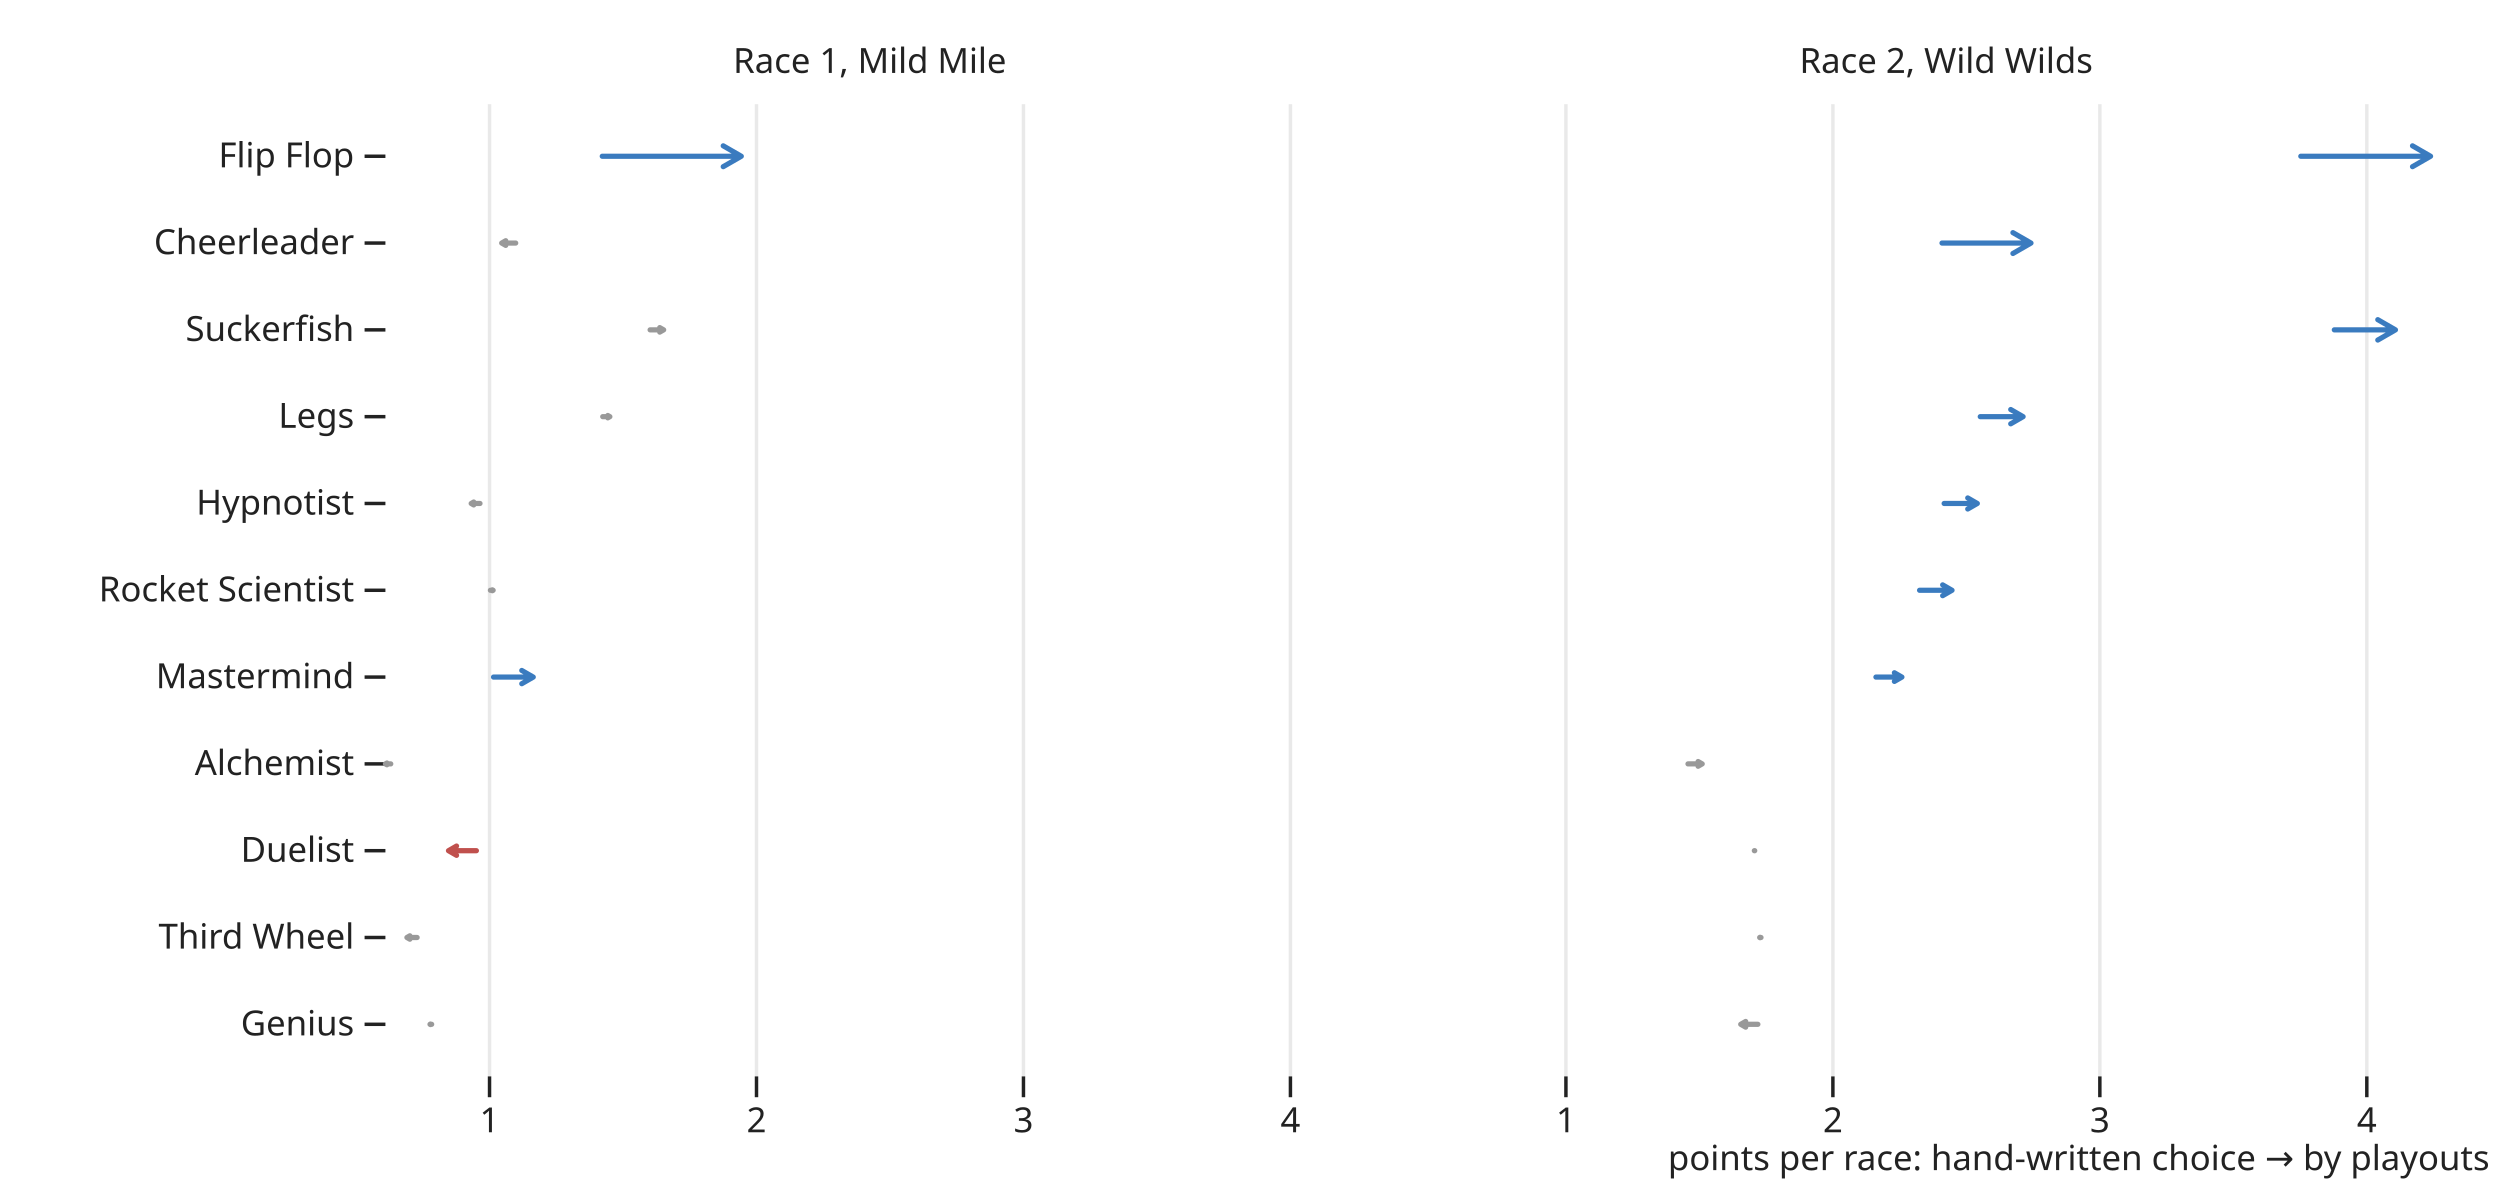
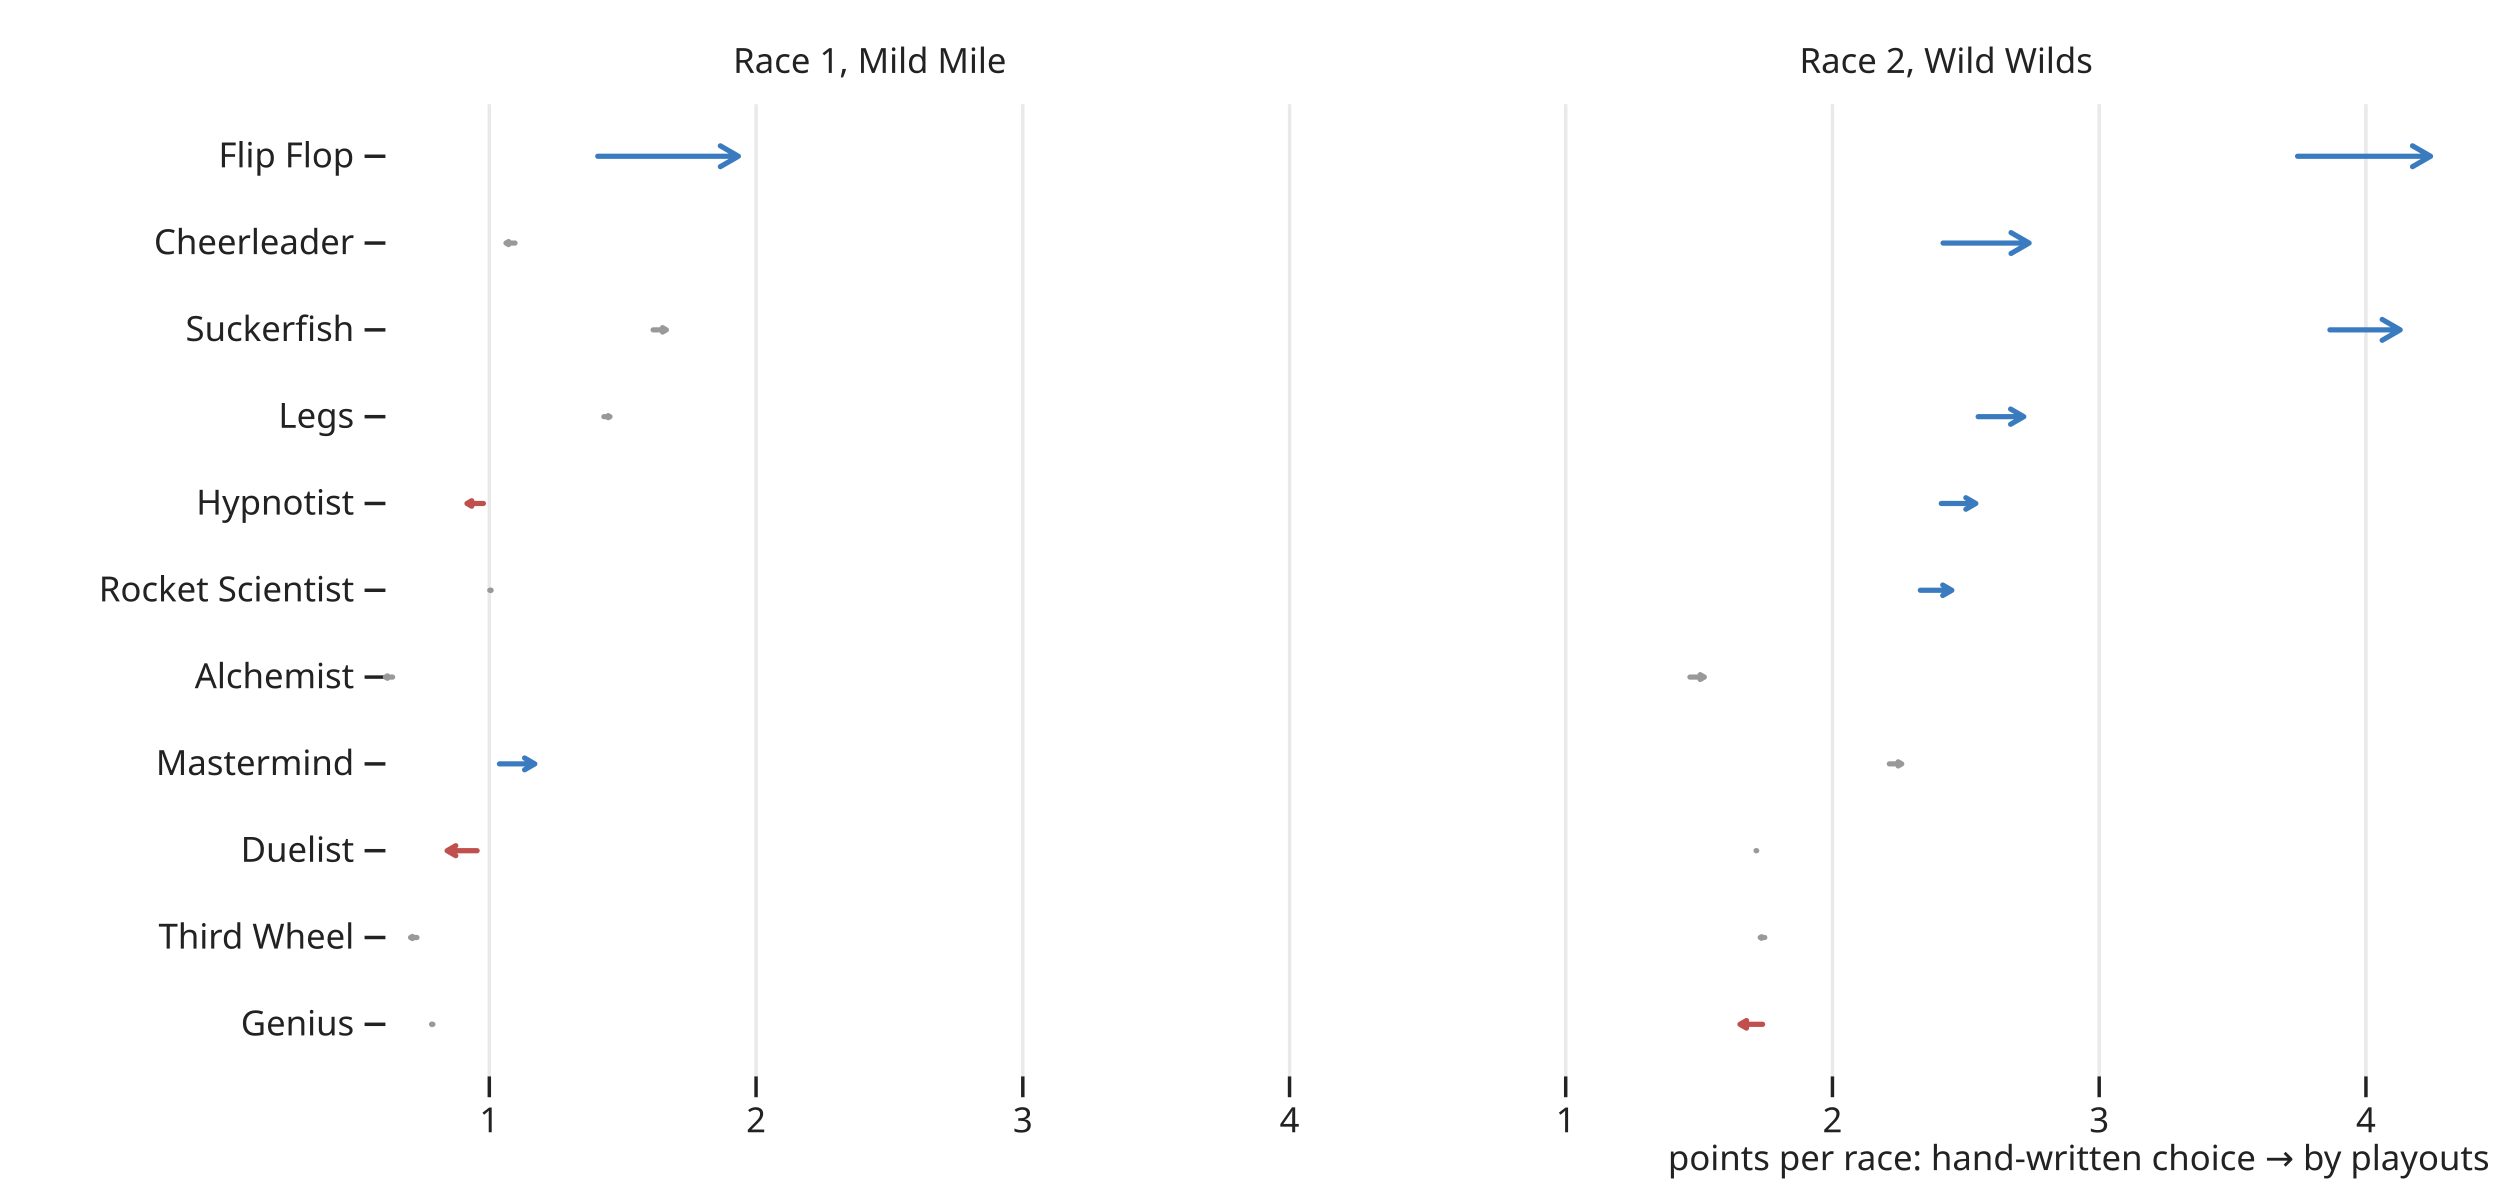
<svg xmlns="http://www.w3.org/2000/svg" class="plot-d6a7b5" fill="currentColor" font-family="system-ui, sans-serif" font-size="10" text-anchor="middle" width="720" height="340" viewBox="0 0 720 340" style="background: white; color: rgb(34, 34, 34);">
  <style>:where(.plot-d6a7b5) {
  --plot-background: white;
  display: block;
  height: auto;
  height: intrinsic;
  max-width: 100%;
}
:where(.plot-d6a7b5 text),
:where(.plot-d6a7b5 tspan) {
  white-space: pre;
}</style>
  <g aria-label="fx-axis tick label" transform="translate(0,-9)">
    <g transform="translate(1,0)">
      <text transform="translate(249.5,30)">Race 1, Mild Mile</text>
    </g>
    <g transform="translate(311,0)">
      <text transform="translate(249.5,30)">Race 2, Wild Wilds</text>
    </g>
  </g>
  <g aria-label="y-axis tick" aria-hidden="true">
    <g fill="none" stroke="currentColor" transform="translate(1,0)">
      <path transform="translate(110,45)" d="M0,0L-6,0" />
      <path transform="translate(110,70)" d="M0,0L-6,0" />
      <path transform="translate(110,95)" d="M0,0L-6,0" />
      <path transform="translate(110,120)" d="M0,0L-6,0" />
      <path transform="translate(110,145)" d="M0,0L-6,0" />
      <path transform="translate(110,170)" d="M0,0L-6,0" />
      <path transform="translate(110,195)" d="M0,0L-6,0" />
      <path transform="translate(110,220)" d="M0,0L-6,0" />
      <path transform="translate(110,245)" d="M0,0L-6,0" />
      <path transform="translate(110,270)" d="M0,0L-6,0" />
      <path transform="translate(110,295)" d="M0,0L-6,0" />
    </g>
  </g>
  <g aria-label="y-axis tick label" transform="translate(-9,0)">
    <g text-anchor="end" transform="translate(1,0)">
      <text y="0.32em" transform="translate(110,45)">Flip Flop</text>
      <text y="0.32em" transform="translate(110,70)">Cheerleader</text>
      <text y="0.32em" transform="translate(110,95)">Suckerfish</text>
      <text y="0.32em" transform="translate(110,120)">Legs</text>
      <text y="0.32em" transform="translate(110,145)">Hypnotist</text>
      <text y="0.32em" transform="translate(110,170)">Rocket Scientist</text>
-       <text y="0.32em" transform="translate(110,195)">Mastermind</text>
-       <text y="0.32em" transform="translate(110,220)">Alchemist</text>
+       <text y="0.32em" transform="translate(110,195)">Alchemist</text>
+       <text y="0.32em" transform="translate(110,220)">Mastermind</text>
      <text y="0.32em" transform="translate(110,245)">Duelist</text>
      <text y="0.32em" transform="translate(110,270)">Third Wheel</text>
      <text y="0.32em" transform="translate(110,295)">Genius</text>
    </g>
  </g>
  <g aria-label="x-grid" aria-hidden="true">
    <g stroke="currentColor" stroke-opacity="0.1" transform="translate(1,0)">
-       <line x1="139.986" x2="139.986" y1="30" y2="310" />
-       <line x1="216.872" x2="216.872" y1="30" y2="310" />
-       <line x1="293.757" x2="293.757" y1="30" y2="310" />
-       <line x1="370.643" x2="370.643" y1="30" y2="310" />
+       <line x1="139.922" x2="139.922" y1="30" y2="310" />
+       <line x1="216.745" x2="216.745" y1="30" y2="310" />
+       <line x1="293.567" x2="293.567" y1="30" y2="310" />
+       <line x1="370.39" x2="370.39" y1="30" y2="310" />
    </g>
    <g stroke="currentColor" stroke-opacity="0.1" transform="translate(311,0)">
-       <line x1="139.986" x2="139.986" y1="30" y2="310" />
-       <line x1="216.872" x2="216.872" y1="30" y2="310" />
-       <line x1="293.757" x2="293.757" y1="30" y2="310" />
-       <line x1="370.643" x2="370.643" y1="30" y2="310" />
+       <line x1="139.922" x2="139.922" y1="30" y2="310" />
+       <line x1="216.745" x2="216.745" y1="30" y2="310" />
+       <line x1="293.567" x2="293.567" y1="30" y2="310" />
+       <line x1="370.39" x2="370.39" y1="30" y2="310" />
    </g>
  </g>
  <g aria-label="x-axis tick" aria-hidden="true">
    <g fill="none" stroke="currentColor" transform="translate(1,0)">
-       <path transform="translate(139.9855,310)" d="M0,0L0,6" />
-       <path transform="translate(216.8715,310)" d="M0,0L0,6" />
-       <path transform="translate(293.7575,310)" d="M0,0L0,6" />
-       <path transform="translate(370.6435,310)" d="M0,0L0,6" />
+       <path transform="translate(139.9224,310)" d="M0,0L0,6" />
+       <path transform="translate(216.7448,310)" d="M0,0L0,6" />
+       <path transform="translate(293.5673,310)" d="M0,0L0,6" />
+       <path transform="translate(370.3898,310)" d="M0,0L0,6" />
    </g>
    <g fill="none" stroke="currentColor" transform="translate(311,0)">
-       <path transform="translate(139.9855,310)" d="M0,0L0,6" />
-       <path transform="translate(216.8715,310)" d="M0,0L0,6" />
-       <path transform="translate(293.7575,310)" d="M0,0L0,6" />
-       <path transform="translate(370.6435,310)" d="M0,0L0,6" />
+       <path transform="translate(139.9224,310)" d="M0,0L0,6" />
+       <path transform="translate(216.7448,310)" d="M0,0L0,6" />
+       <path transform="translate(293.5673,310)" d="M0,0L0,6" />
+       <path transform="translate(370.3898,310)" d="M0,0L0,6" />
    </g>
  </g>
  <g aria-label="x-axis tick label" transform="translate(0,9)">
    <g font-variant="tabular-nums" transform="translate(1,0)">
-       <text y="0.71em" transform="translate(139.9855,310)">1</text>
-       <text y="0.71em" transform="translate(216.8715,310)">2</text>
-       <text y="0.71em" transform="translate(293.7575,310)">3</text>
-       <text y="0.71em" transform="translate(370.6435,310)">4</text>
+       <text y="0.71em" transform="translate(139.9224,310)">1</text>
+       <text y="0.71em" transform="translate(216.7448,310)">2</text>
+       <text y="0.71em" transform="translate(293.5673,310)">3</text>
+       <text y="0.71em" transform="translate(370.3898,310)">4</text>
    </g>
    <g font-variant="tabular-nums" transform="translate(311,0)">
-       <text y="0.71em" transform="translate(139.9855,310)">1</text>
-       <text y="0.71em" transform="translate(216.8715,310)">2</text>
-       <text y="0.71em" transform="translate(293.7575,310)">3</text>
-       <text y="0.71em" transform="translate(370.6435,310)">4</text>
+       <text y="0.71em" transform="translate(139.9224,310)">1</text>
+       <text y="0.71em" transform="translate(216.7448,310)">2</text>
+       <text y="0.71em" transform="translate(293.5673,310)">3</text>
+       <text y="0.71em" transform="translate(370.3898,310)">4</text>
    </g>
  </g>
  <g aria-label="x-axis label" text-anchor="end" transform="translate(17,27)">
    <text transform="translate(700,310)">points per race: hand-written choice → by playouts</text>
  </g>
  <g aria-label="arrow">
    <g fill="none" stroke-width="1.5" stroke-linecap="round" stroke-miterlimit="1" transform="translate(1,0)">
-       <path d="M119.13,270L116.189,270M117.038,270.49L116.189,270L117.038,269.51" stroke="#999" />
-       <path d="M137.237,145L134.7,145M135.432,145.423L134.7,145L135.432,144.577" stroke="#999" />
-       <path d="M172.451,45L212.489,45M207.293,42L212.489,45L207.293,48" stroke="#3a7bbf" />
-       <path d="M123.32,295L122.84,295M122.979,295.08L122.84,295L122.979,294.92" stroke="#999" />
-       <path d="M147.52,70L143.484,70M144.649,70.673L143.484,70L144.649,69.327" stroke="#999" />
-       <path d="M111.538,220L110,220M110.444,220.256L110,220L110.444,219.744" stroke="#999" />
-       <path d="M136.199,245L128.164,245M130.484,246.339L128.164,245L130.484,243.661" stroke="#c0504d" />
-       <path d="M172.585,120L174.642,120M174.048,119.657L174.642,120L174.048,120.343" stroke="#999" />
-       <path d="M186.232,95L190.134,95M189.008,94.35L190.134,95L189.008,95.65" stroke="#999" />
-       <path d="M140.235,170L141.023,170M140.796,169.869L141.023,170L140.796,170.131" stroke="#999" />
-       <path d="M141.139,195L152.576,195M149.274,193.094L152.576,195L149.274,196.906" stroke="#3a7bbf" />
+       <path d="M172.918,120L174.685,120M174.174,119.706L174.685,120L174.174,120.294" stroke="#999" />
+       <path d="M119.084,270L117.241,270M117.773,270.307L117.241,270L117.773,269.693" stroke="#999" />
+       <path d="M138.213,145L133.488,145M134.852,145.787L133.488,145L134.852,144.213" stroke="#c0504d" />
+       <path d="M112.074,195L110,195M110.599,195.346L110,195L110.599,194.654" stroke="#999" />
+       <path d="M136.408,245L127.765,245M130.26,246.44L127.765,245L130.26,243.56" stroke="#c0504d" />
+       <path d="M187.091,95L190.913,95M189.81,94.363L190.913,95L189.81,95.637" stroke="#999" />
+       <path d="M147.317,70L144.724,70M145.472,70.432L144.724,70L145.472,69.568" stroke="#999" />
+       <path d="M171.151,45L211.655,45M206.459,42L211.655,45L206.459,48" stroke="#3a7bbf" />
+       <path d="M140.057,170L140.441,170M140.33,169.936L140.441,170L140.33,170.064" stroke="#999" />
+       <path d="M123.674,295L123.29,295M123.401,295.064L123.29,295L123.401,294.936" stroke="#999" />
+       <path d="M142.842,220L153.021,220M150.082,218.304L153.021,220L150.082,221.696" stroke="#3a7bbf" />
    </g>
    <g fill="none" stroke-width="1.5" stroke-linecap="round" stroke-miterlimit="1" transform="translate(311,0)">
-       <path d="M248.299,70L273.921,70M268.725,67L273.921,70L268.725,73" stroke="#3a7bbf" />
-       <path d="M195.267,295L190.327,295M191.753,295.823L190.327,295L191.753,294.177" stroke="#999" />
-       <path d="M248.914,145L258.467,145M255.709,143.408L258.467,145L255.709,146.592" stroke="#3a7bbf" />
-       <path d="M259.313,120L271.653,120M268.09,117.943L271.653,120L268.09,122.057" stroke="#3a7bbf" />
-       <path d="M229.269,195L236.747,195M234.588,193.754L236.747,195L234.588,196.246" stroke="#3a7bbf" />
-       <path d="M361.283,95L378.889,95M373.807,92.066L378.889,95L373.807,97.934" stroke="#3a7bbf" />
-       <path d="M351.633,45L389,45M383.804,42L389,45L383.804,48" stroke="#3a7bbf" />
-       <path d="M241.84,170L251.182,170M248.485,168.443L251.182,170L248.485,171.557" stroke="#3a7bbf" />
-       <path d="M196.17,270L195.786,270M195.897,270.064L195.786,270L195.897,269.936" stroke="#999" />
-       <path d="M175.142,220L179.236,220M178.054,219.318L179.236,220L178.054,220.682" stroke="#999" />
-       <path d="M194.248,245L194.363,245M194.33,244.981L194.363,245L194.33,245.019" stroke="#999" />
+       <path d="M242.058,170L251.123,170M248.506,168.489L251.123,170L248.506,171.511" stroke="#3a7bbf" />
+       <path d="M197.251,270L195.945,270M196.322,270.218L195.945,270L196.322,269.782" stroke="#999" />
+       <path d="M175.702,195L179.851,195M178.653,194.309L179.851,195L178.653,195.691" stroke="#999" />
+       <path d="M248.607,70L273.382,70M268.186,67L273.382,70L268.186,73" stroke="#3a7bbf" />
+       <path d="M196.637,295L190.107,295M191.992,296.088L190.107,295L191.992,293.912" stroke="#c0504d" />
+       <path d="M360.019,95L380.261,95M375.065,92L380.261,95L375.065,98" stroke="#3a7bbf" />
+       <path d="M350.704,45L389,45M383.804,42L389,45L383.804,48" stroke="#3a7bbf" />
+       <path d="M248.088,145L258.037,145M255.165,143.342L258.037,145L255.165,146.658" stroke="#3a7bbf" />
+       <path d="M233.127,220L236.699,220M235.668,219.405L236.699,220L235.668,220.595" stroke="#999" />
+       <path d="M258.709,120L271.846,120M268.054,117.811L271.846,120L268.054,122.189" stroke="#3a7bbf" />
+       <path d="M194.927,245L194.735,245M194.791,245.032L194.735,245L194.791,244.968" stroke="#999" />
    </g>
  </g>
</svg>
